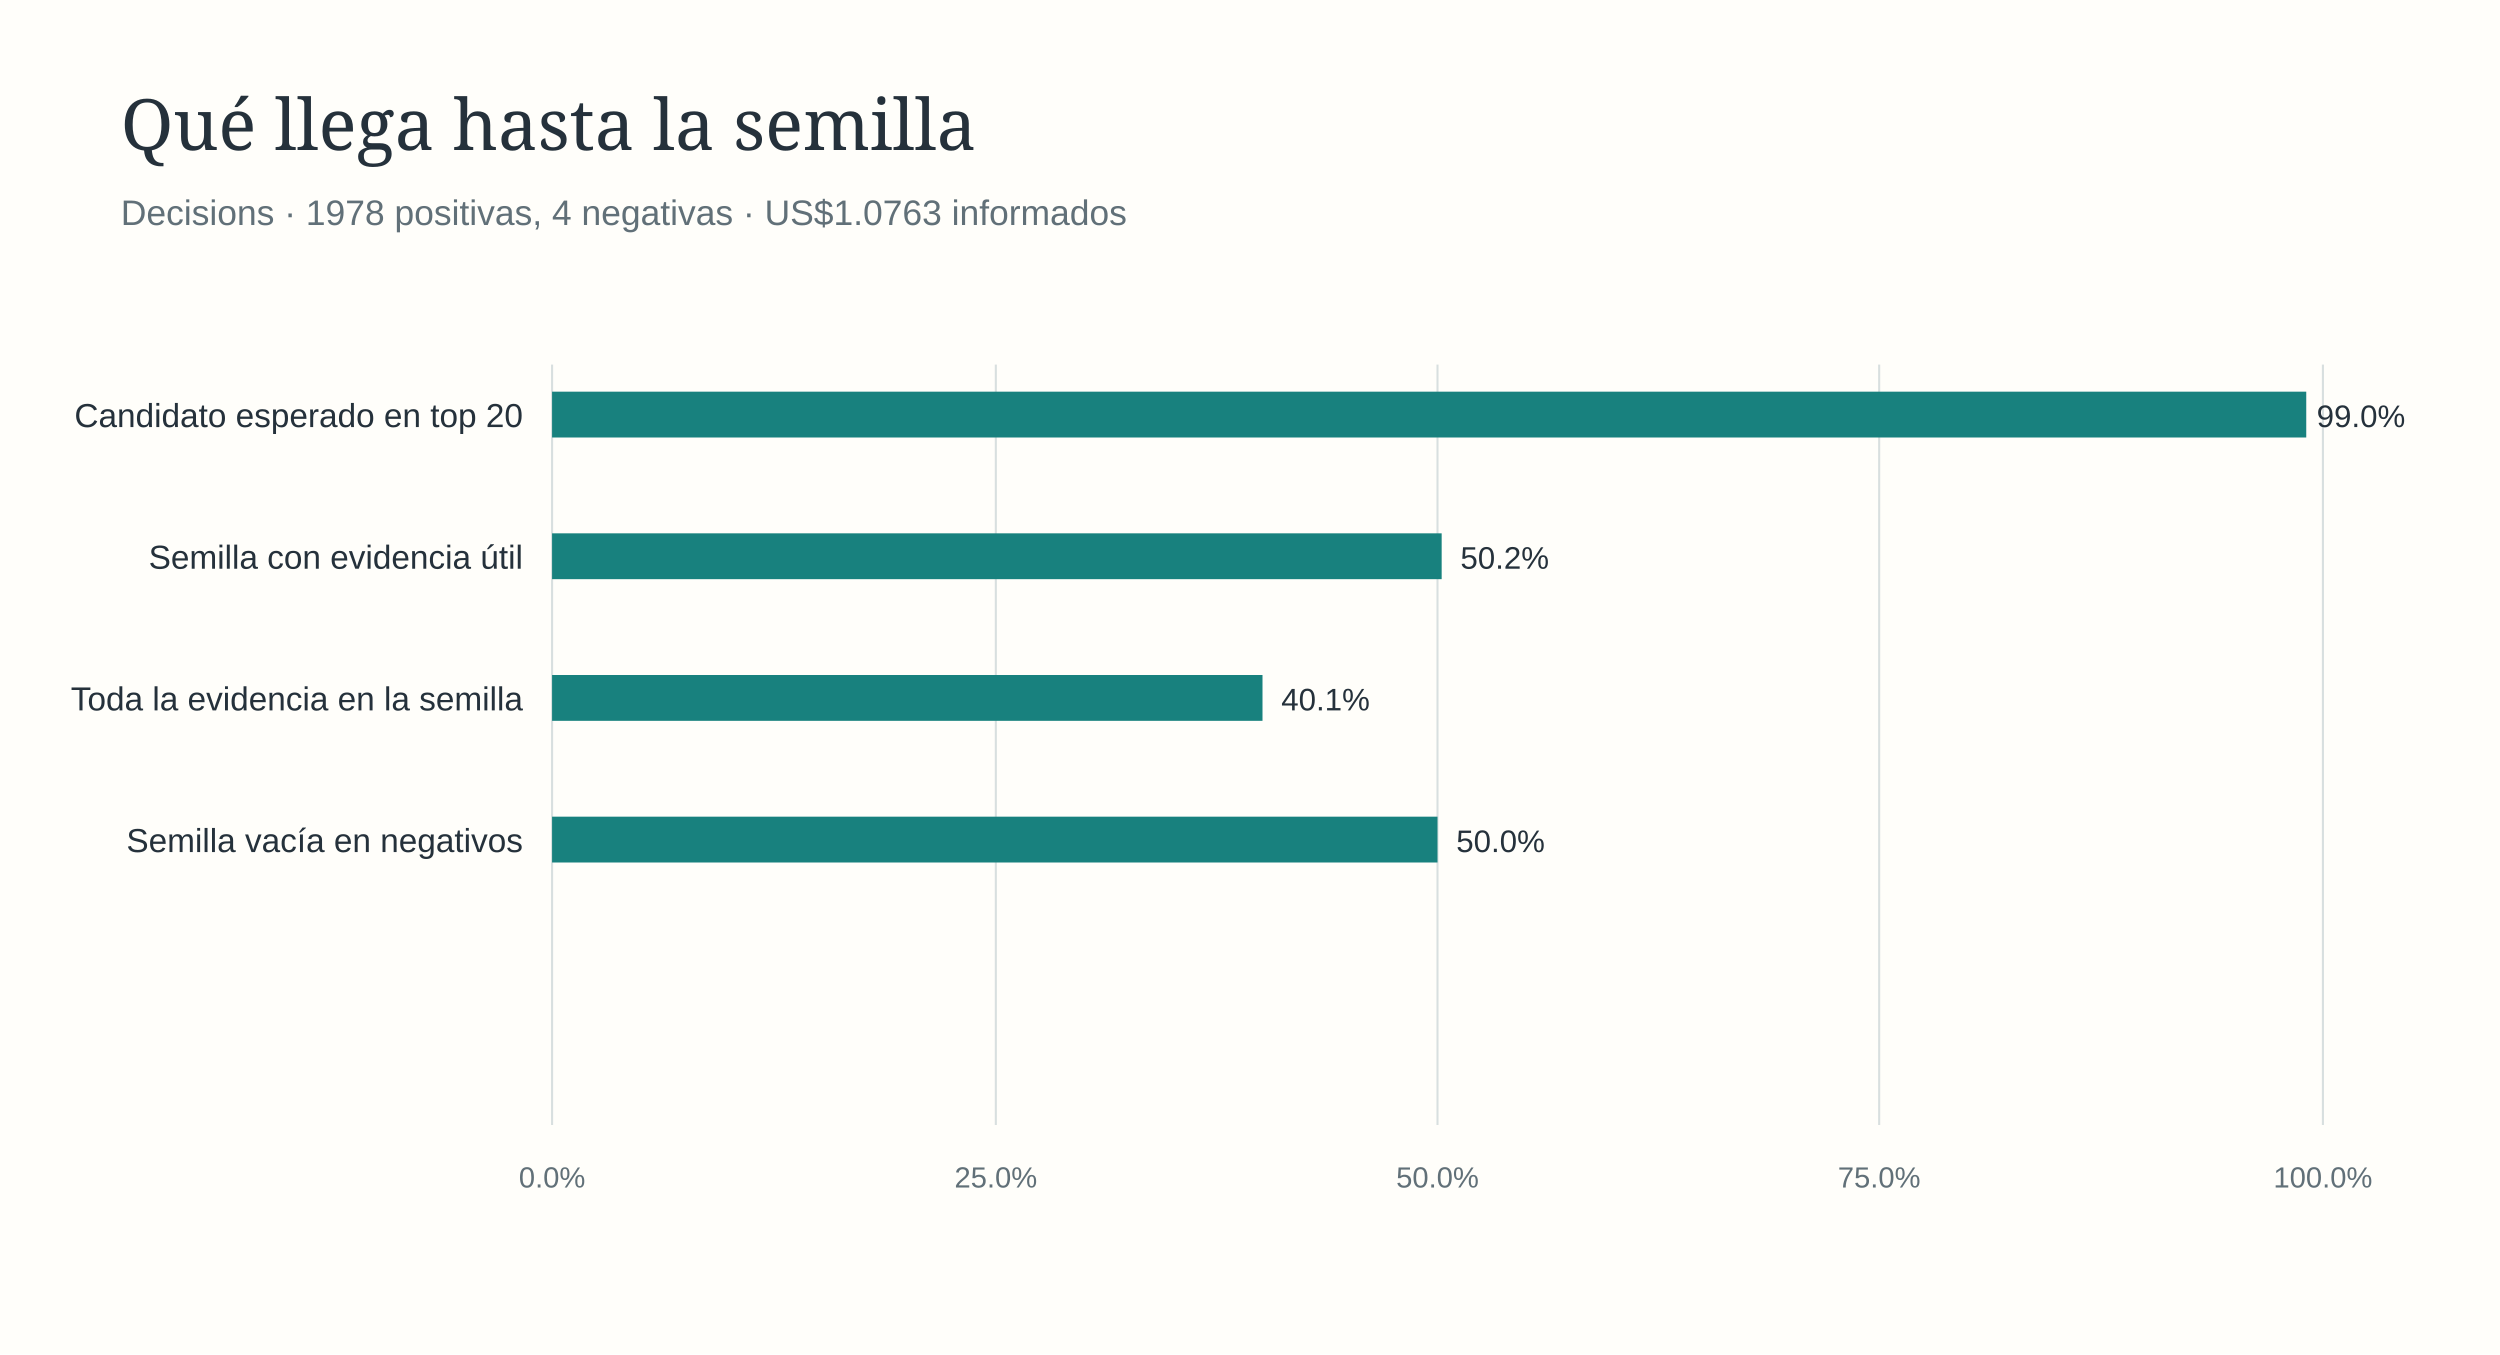
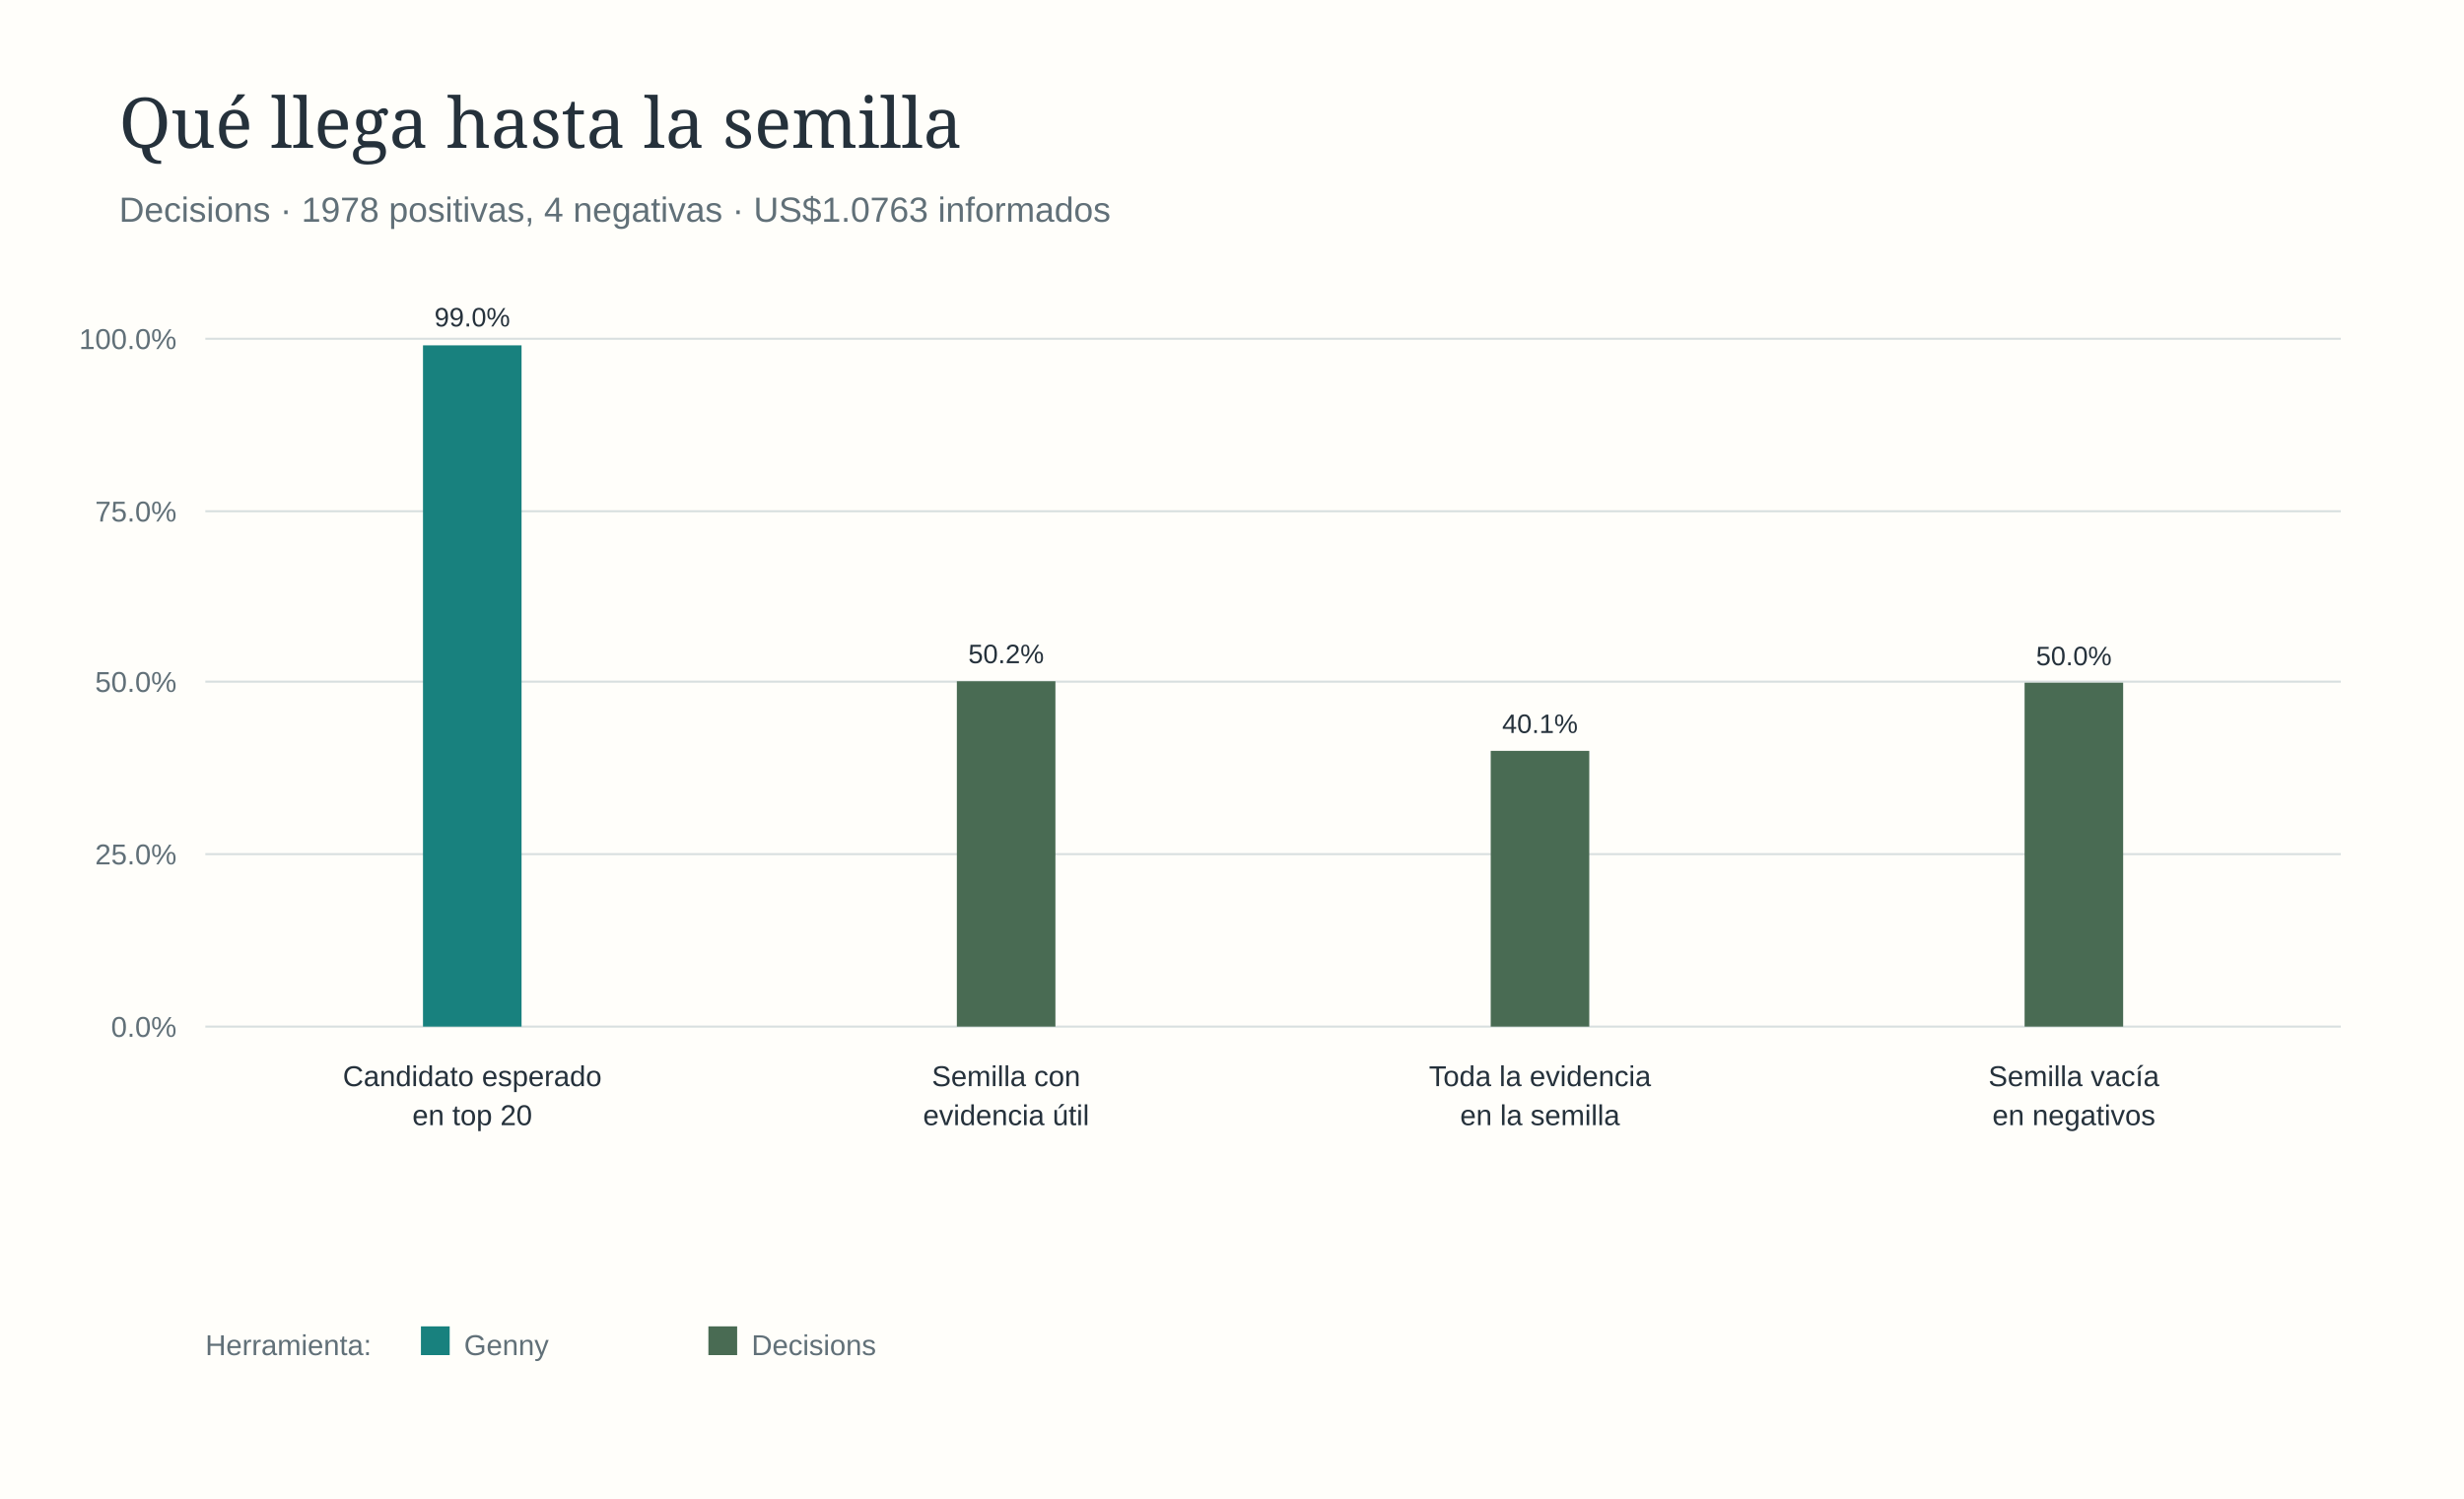
- <svg xmlns="http://www.w3.org/2000/svg" width="1200" height="650" viewBox="0 0 1200 650" role="img" aria-label="Qué llega hasta la semilla">
+ <svg xmlns="http://www.w3.org/2000/svg" width="1200" height="730" viewBox="0 0 1200 730" role="img" aria-label="Qué llega hasta la semilla">
  <rect width="100%" height="100%" fill="#fffefa" />
  <text x="58" y="72" fill="#25313b" text-anchor="start" font-family="Georgia,serif" font-size="34">Qué llega hasta la semilla</text>
  <text x="58" y="108" fill="#617078" text-anchor="start" font-family="Arial,sans-serif" font-size="17">Decisions · 1978 positivas, 4 negativas · US$1.0763 informados</text>
-   <line x1="265" y1="175" x2="265" y2="540" stroke="#d8dfdf" />
-   <text x="265" y="570" fill="#617078" text-anchor="middle" font-family="Arial,sans-serif" font-size="14">0.0%</text>
-   <line x1="478" y1="175" x2="478" y2="540" stroke="#d8dfdf" />
-   <text x="478" y="570" fill="#617078" text-anchor="middle" font-family="Arial,sans-serif" font-size="14">25.0%</text>
-   <line x1="690" y1="175" x2="690" y2="540" stroke="#d8dfdf" />
-   <text x="690" y="570" fill="#617078" text-anchor="middle" font-family="Arial,sans-serif" font-size="14">50.0%</text>
-   <line x1="902" y1="175" x2="902" y2="540" stroke="#d8dfdf" />
-   <text x="902" y="570" fill="#617078" text-anchor="middle" font-family="Arial,sans-serif" font-size="14">75.0%</text>
-   <line x1="1115" y1="175" x2="1115" y2="540" stroke="#d8dfdf" />
-   <text x="1115" y="570" fill="#617078" text-anchor="middle" font-family="Arial,sans-serif" font-size="14">100.0%</text>
-   <text x="251" y="205" fill="#25313b" text-anchor="end" font-family="Arial,sans-serif" font-size="16">Candidato esperado en top 20</text>
-   <rect x="265" y="188" width="842" height="22" fill="#18817e" />
-   <text x="1112" y="205" fill="#25313b" text-anchor="start" font-family="Arial,sans-serif" font-size="15">99.0%</text>
-   <text x="251" y="273" fill="#25313b" text-anchor="end" font-family="Arial,sans-serif" font-size="16">Semilla con evidencia útil</text>
-   <rect x="265" y="256" width="427" height="22" fill="#18817e" />
-   <text x="701" y="273" fill="#25313b" text-anchor="start" font-family="Arial,sans-serif" font-size="15">50.2%</text>
-   <text x="251" y="341" fill="#25313b" text-anchor="end" font-family="Arial,sans-serif" font-size="16">Toda la evidencia en la semilla</text>
-   <rect x="265" y="324" width="341" height="22" fill="#18817e" />
-   <text x="615" y="341" fill="#25313b" text-anchor="start" font-family="Arial,sans-serif" font-size="15">40.1%</text>
-   <text x="251" y="409" fill="#25313b" text-anchor="end" font-family="Arial,sans-serif" font-size="16">Semilla vacía en negativos</text>
-   <rect x="265" y="392" width="425" height="22" fill="#18817e" />
-   <text x="699" y="409" fill="#25313b" text-anchor="start" font-family="Arial,sans-serif" font-size="15">50.0%</text>
+   <line x1="100" y1="500" x2="1140" y2="500" stroke="#d8dfdf" />
+   <text x="86" y="505" fill="#617078" text-anchor="end" font-family="Arial,sans-serif" font-size="14">0.0%</text>
+   <line x1="100" y1="416" x2="1140" y2="416" stroke="#d8dfdf" />
+   <text x="86" y="421" fill="#617078" text-anchor="end" font-family="Arial,sans-serif" font-size="14">25.0%</text>
+   <line x1="100" y1="332" x2="1140" y2="332" stroke="#d8dfdf" />
+   <text x="86" y="337" fill="#617078" text-anchor="end" font-family="Arial,sans-serif" font-size="14">50.0%</text>
+   <line x1="100" y1="249" x2="1140" y2="249" stroke="#d8dfdf" />
+   <text x="86" y="254" fill="#617078" text-anchor="end" font-family="Arial,sans-serif" font-size="14">75.0%</text>
+   <line x1="100" y1="165" x2="1140" y2="165" stroke="#d8dfdf" />
+   <text x="86" y="170" fill="#617078" text-anchor="end" font-family="Arial,sans-serif" font-size="14">100.0%</text>
+   <rect x="206.0" y="168.2" width="48.0" height="331.8" fill="#18817e" fill-opacity="1" />
+   <text x="230" y="159" fill="#25313b" text-anchor="middle" font-family="Arial,sans-serif" font-size="13">99.0%</text>
+   <text x="230" y="529" fill="#25313b" text-anchor="middle" font-family="Arial,sans-serif" font-size="14">Candidato esperado</text>
+   <text x="230" y="548" fill="#25313b" text-anchor="middle" font-family="Arial,sans-serif" font-size="14">en top 20</text>
+   <rect x="466.0" y="331.8" width="48.0" height="168.2" fill="#496b53" fill-opacity="1" />
+   <text x="490" y="323" fill="#25313b" text-anchor="middle" font-family="Arial,sans-serif" font-size="13">50.2%</text>
+   <text x="490" y="529" fill="#25313b" text-anchor="middle" font-family="Arial,sans-serif" font-size="14">Semilla con</text>
+   <text x="490" y="548" fill="#25313b" text-anchor="middle" font-family="Arial,sans-serif" font-size="14">evidencia útil</text>
+   <rect x="726.0" y="365.7" width="48.0" height="134.3" fill="#496b53" fill-opacity="1" />
+   <text x="750" y="357" fill="#25313b" text-anchor="middle" font-family="Arial,sans-serif" font-size="13">40.1%</text>
+   <text x="750" y="529" fill="#25313b" text-anchor="middle" font-family="Arial,sans-serif" font-size="14">Toda la evidencia</text>
+   <text x="750" y="548" fill="#25313b" text-anchor="middle" font-family="Arial,sans-serif" font-size="14">en la semilla</text>
+   <rect x="986.0" y="332.5" width="48.0" height="167.5" fill="#496b53" fill-opacity="1" />
+   <text x="1010" y="324" fill="#25313b" text-anchor="middle" font-family="Arial,sans-serif" font-size="13">50.0%</text>
+   <text x="1010" y="529" fill="#25313b" text-anchor="middle" font-family="Arial,sans-serif" font-size="14">Semilla vacía</text>
+   <text x="1010" y="548" fill="#25313b" text-anchor="middle" font-family="Arial,sans-serif" font-size="14">en negativos</text>
+   <text x="100" y="660" fill="#617078" text-anchor="start" font-family="Arial,sans-serif" font-size="14">Herramienta:</text>
+   <rect x="205" y="646" width="14" height="14" fill="#18817e" />
+   <text x="226" y="660" fill="#617078" text-anchor="start" font-family="Arial,sans-serif" font-size="14">Genny</text>
+   <rect x="345" y="646" width="14" height="14" fill="#496b53" />
+   <text x="366" y="660" fill="#617078" text-anchor="start" font-family="Arial,sans-serif" font-size="14">Decisions</text>
</svg>
